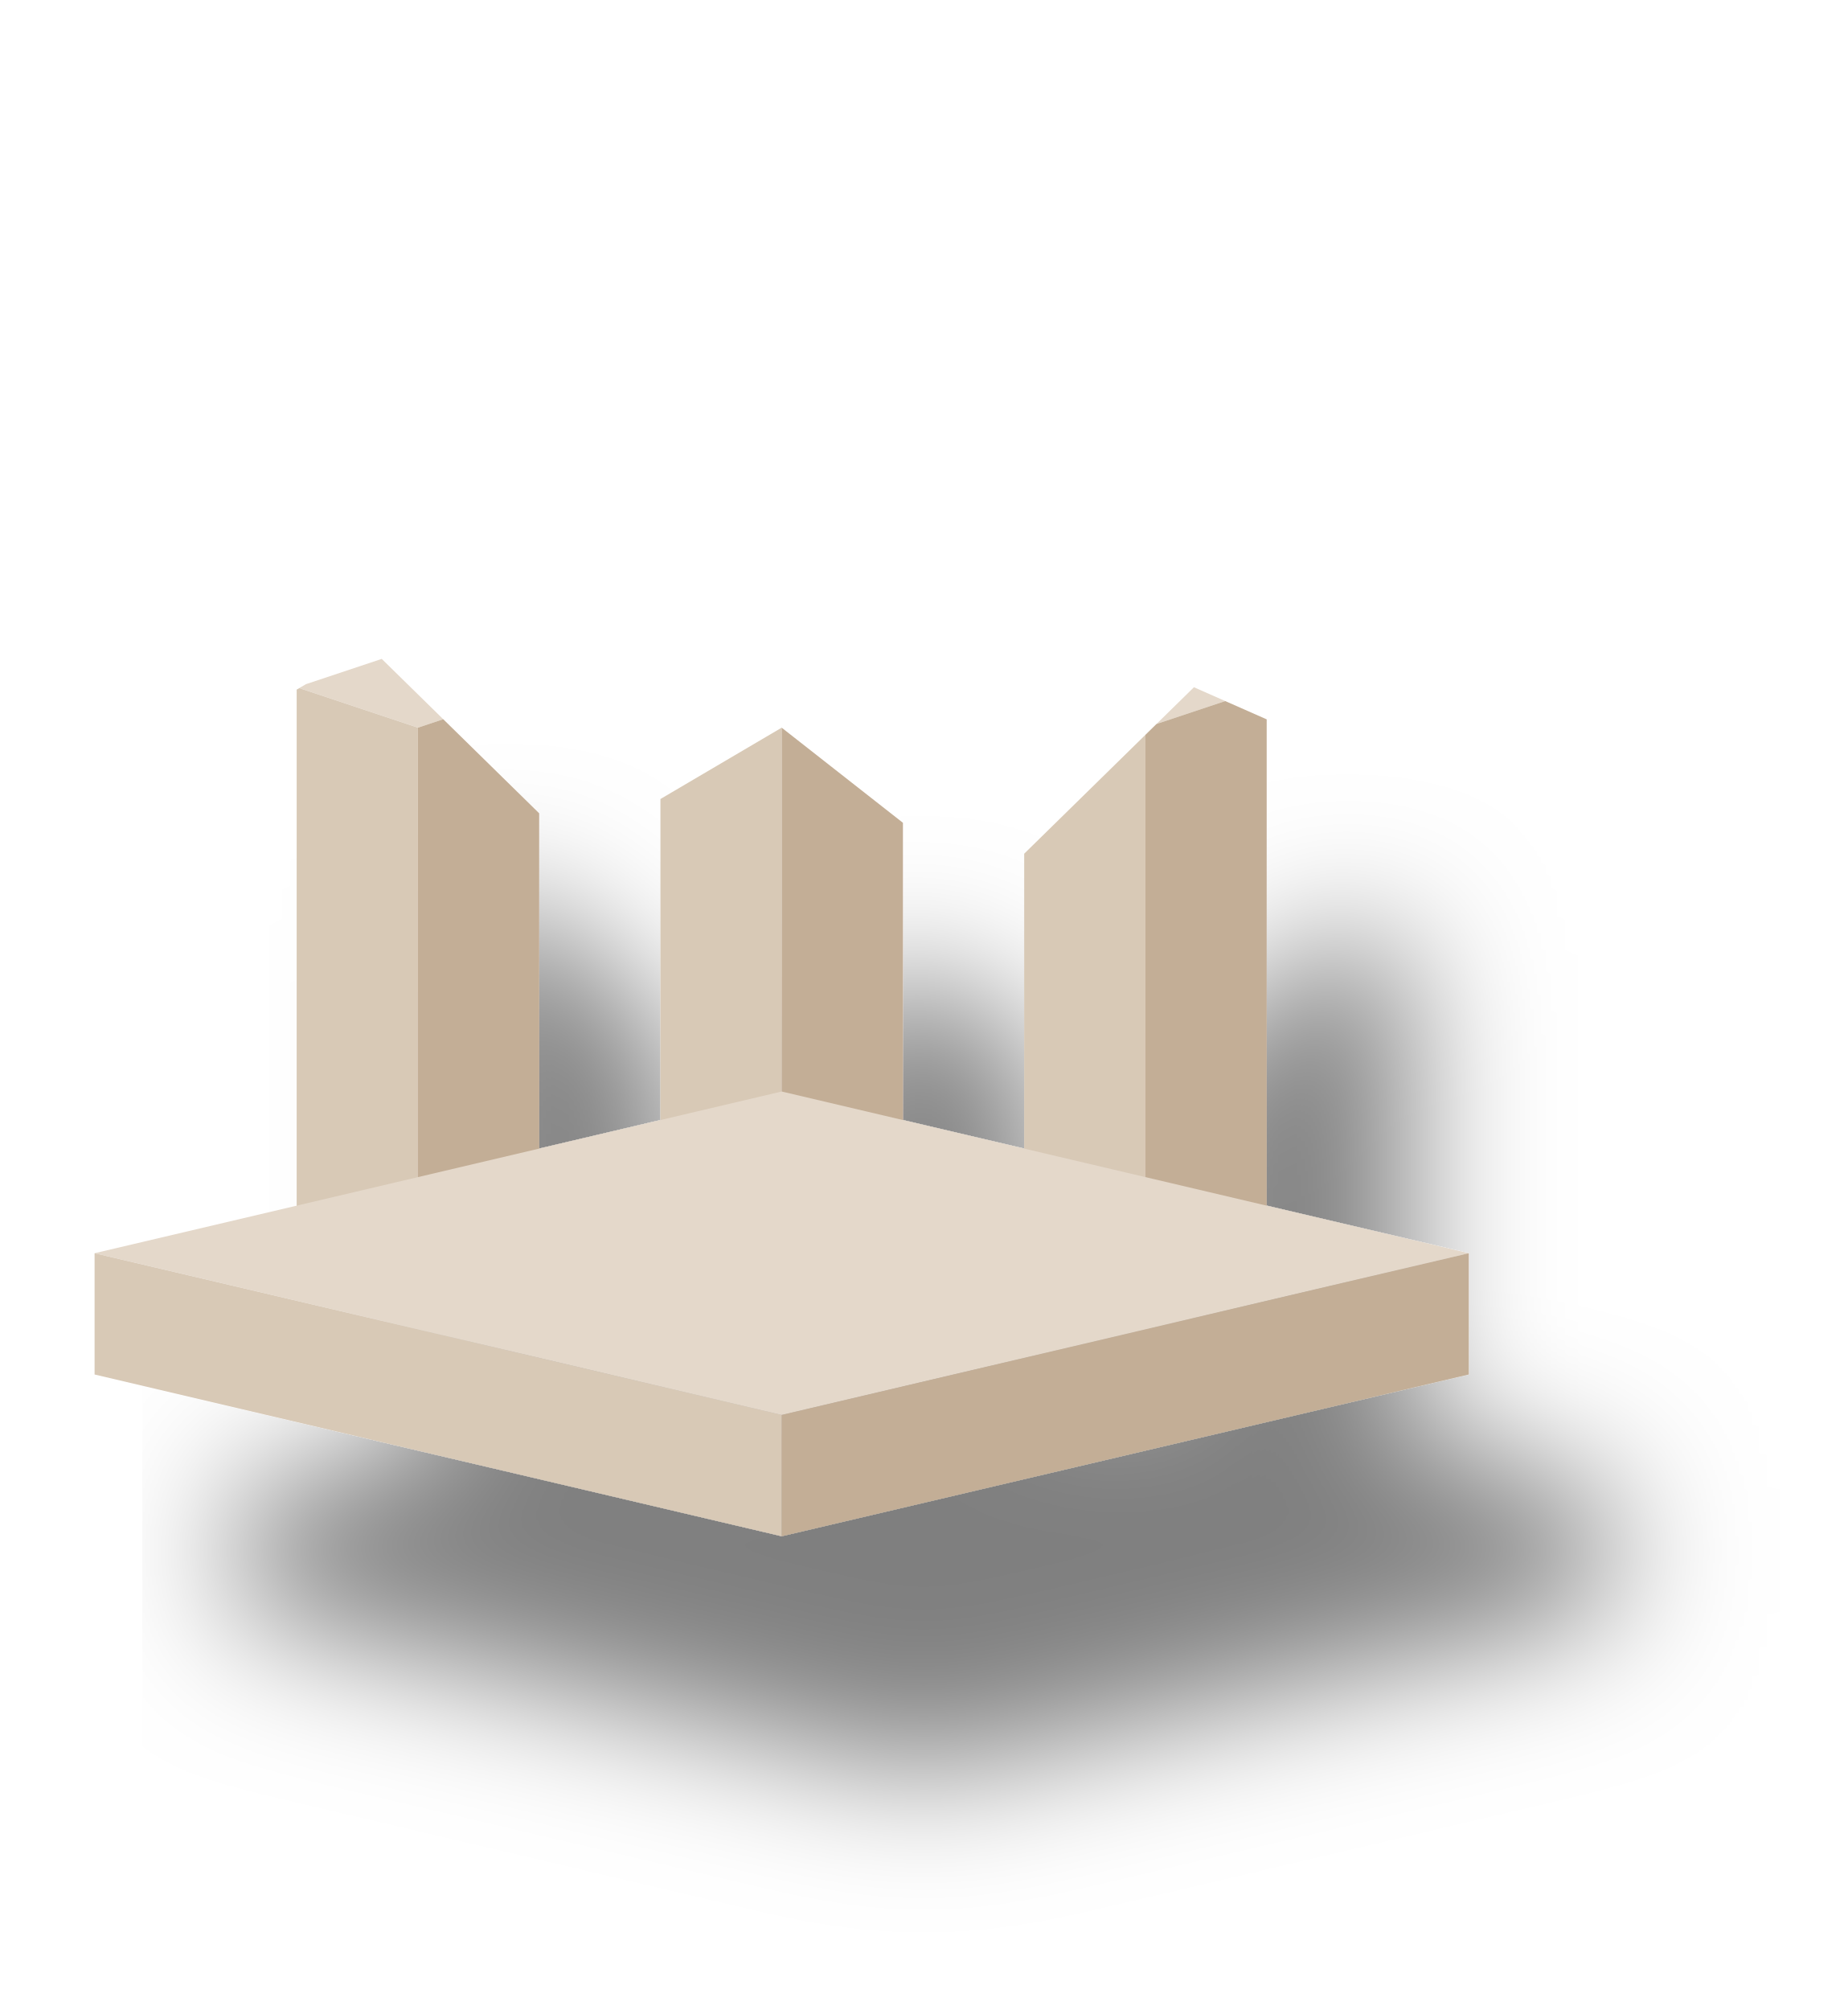
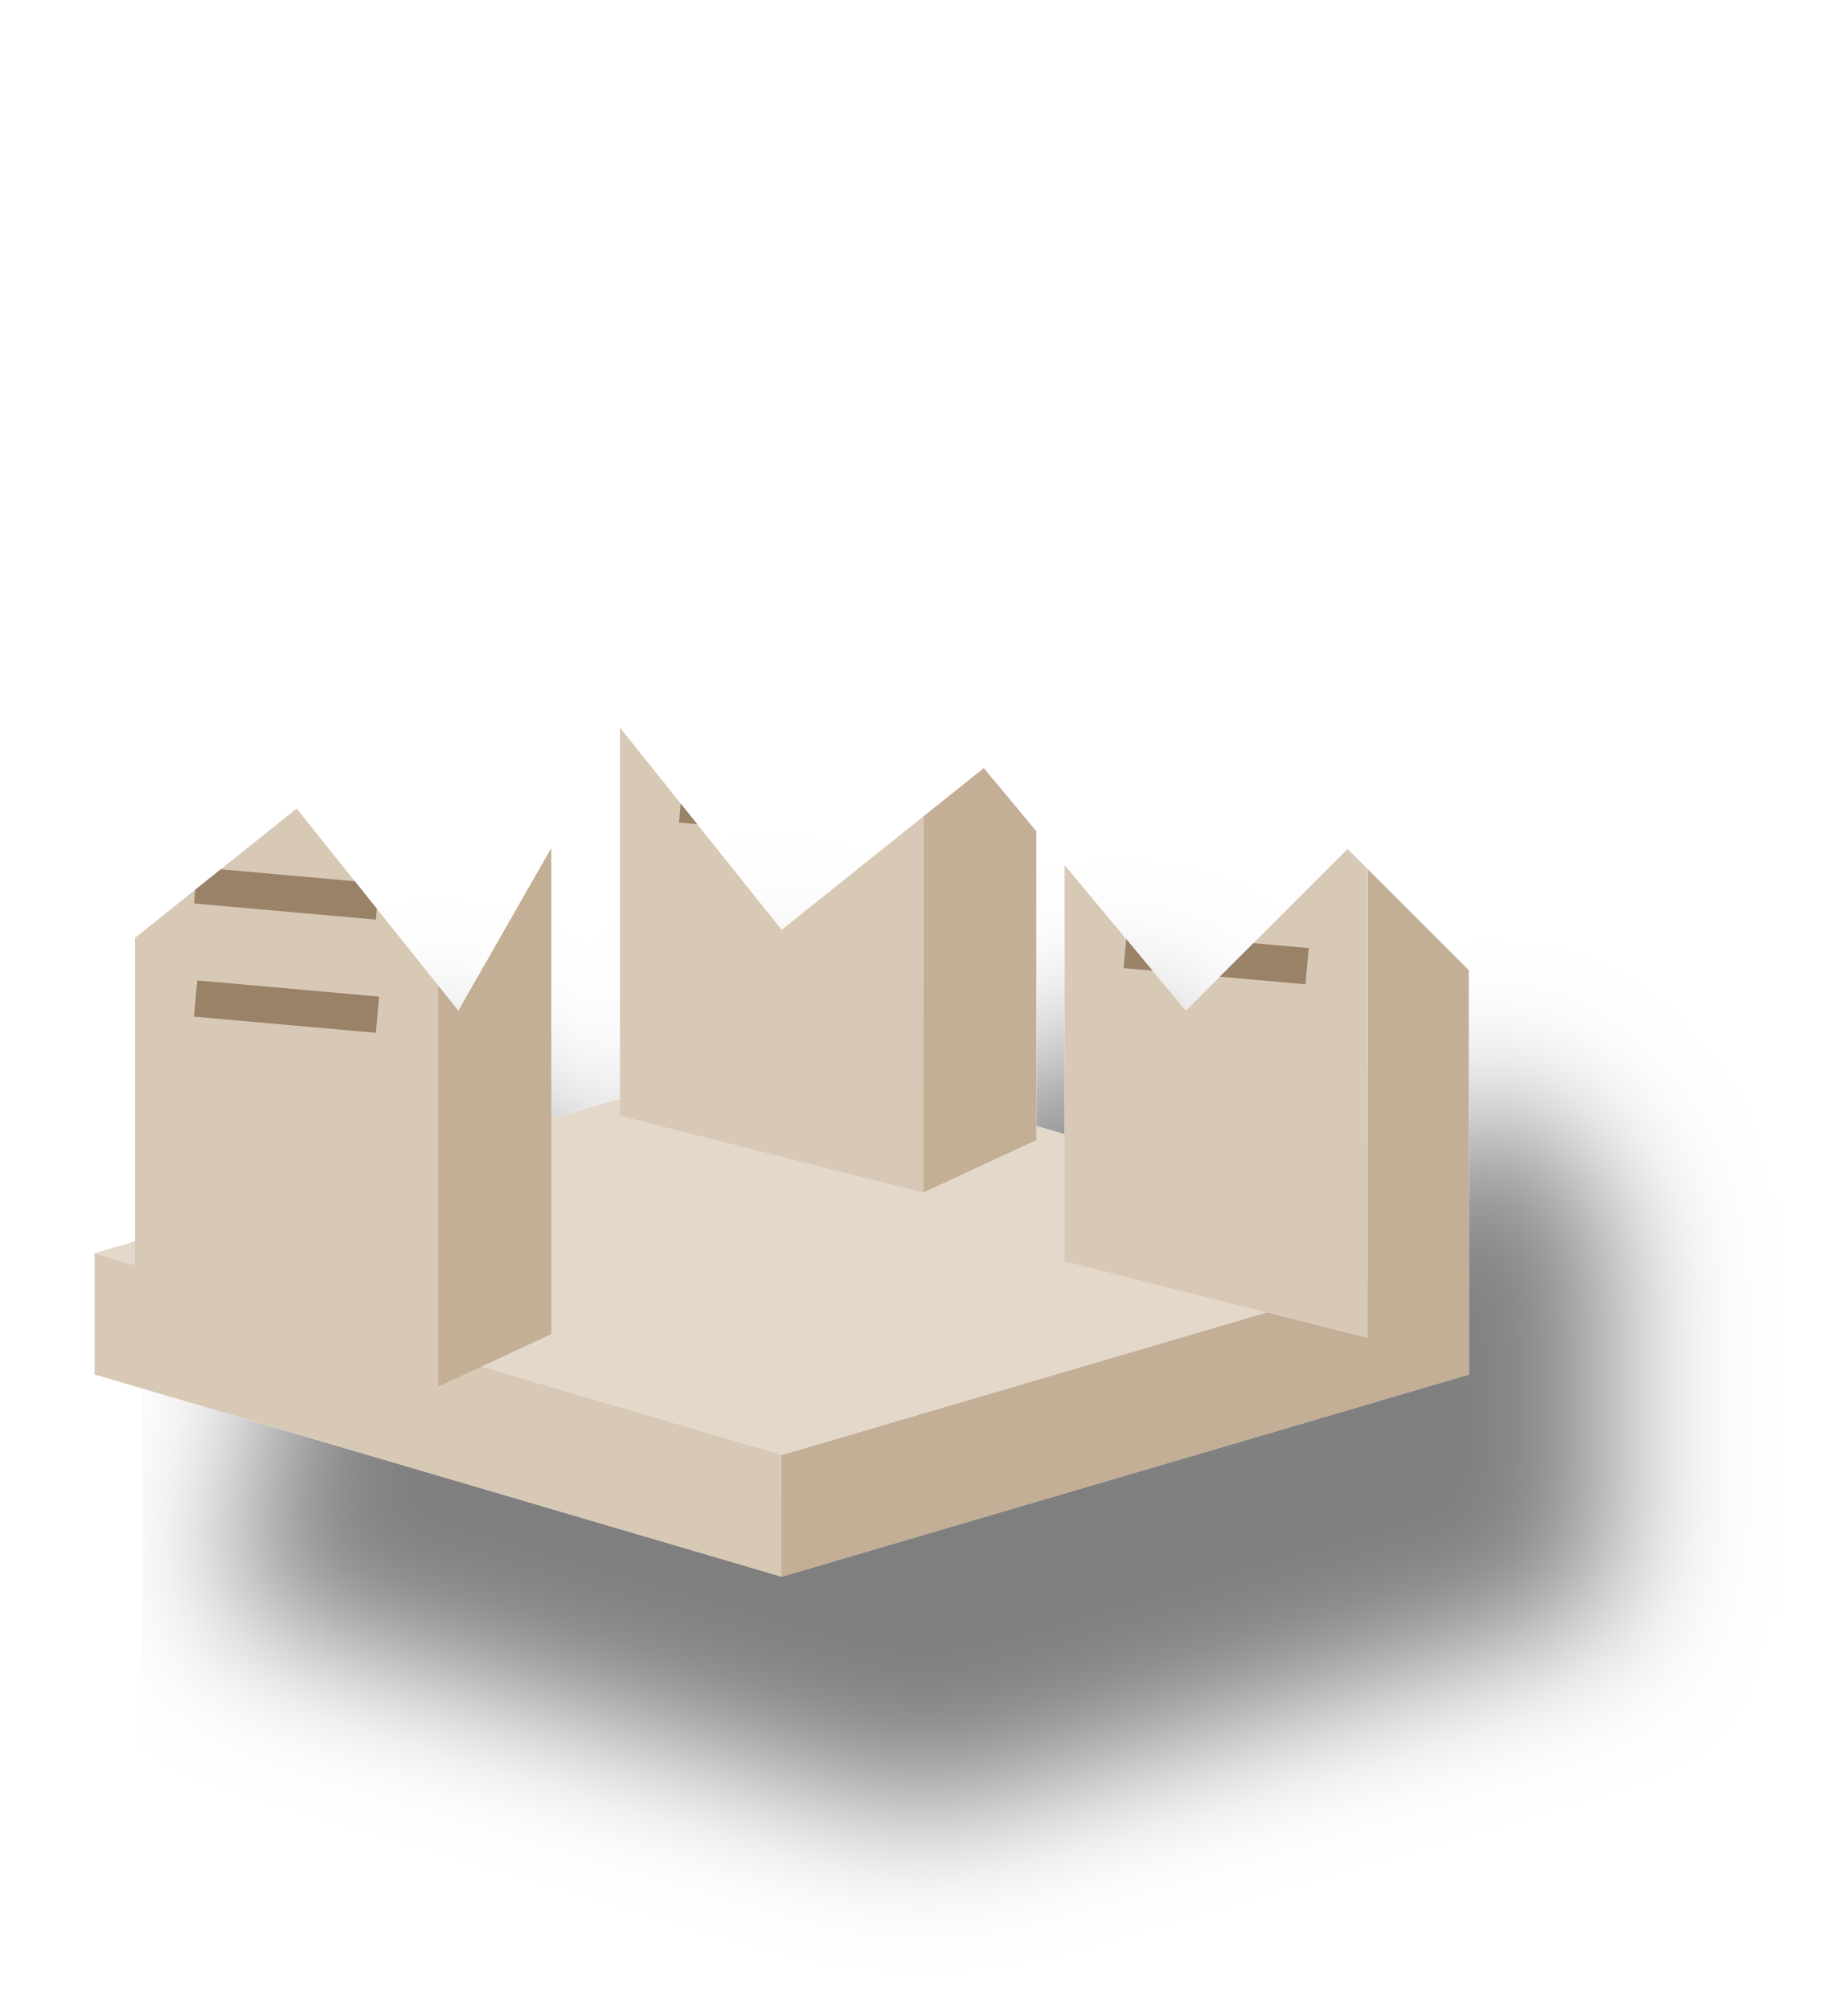
<svg xmlns="http://www.w3.org/2000/svg" width="45.72" height="49.72" viewBox="-2.34 0 45.72 49.72">
  <filter id="senka" filterUnits="userSpaceOnUse" x="-2.34" y="0" width="45.72" height="49.72">
    <feDropShadow dx="3.52" dy="5.86" stdDeviation="1.76" flood-color="#000" flood-opacity="0.5" />
  </filter>
  <g filter="url(#senka)">
    <defs>
      <clipPath id="prelom">
-         <polygon points="0,20 6.8,16 11.9,21 17.0,18 22.1,22 27.2,17 34,20 34,38 0,38" />
+         <polygon points="0,24 5,20 9,25 13,18 17,23 22,19 27,25 31,21 34,24 34,40 0,40" />
      </clipPath>
    </defs>
    <g clip-path="url(#prelom)">
-       <path fill="#e4d8ca" d="M2 12 17 2 32 12 17 15Z" />
-       <path fill="#d8c9b6" d="M2 12 17 15V18L2 15Z" />
-       <path fill="#c3ae96" d="M17 15 32 12V15L17 18Z" />
-       <path fill="#e4d8ca" d="M5 17l3-1 3 1-3 1Z" />
-       <path fill="#d8c9b6" d="M5 17l3 1v13l-3-1Z" />
-       <path fill="#c3ae96" d="M8 18l3-1v13l-3 1Z" />
-       <path fill="#e4d8ca" d="M14 17l3-1 3 1-3 1Z" />
-       <path fill="#d8c9b6" d="M14 17l3 1v13l-3-1Z" />
-       <path fill="#c3ae96" d="M17 18l3-1v13l-3 1Z" />
-       <path fill="#e4d8ca" d="M23 17l3-1 3 1-3 1Z" />
-       <path fill="#d8c9b6" d="M23 17l3 1v13l-3-1Z" />
-       <path fill="#c3ae96" d="M26 18l3-1v13l-3 1Z" />
-       <path fill="#e4d8ca" d="M0 31 17 27 34 31 17 35Z" />
-       <path fill="#d8c9b6" d="M0 31 17 35V38L0 34Z" />
-       <path fill="#c3ae96" d="M17 35 34 31V34L17 38Z" />
+       <path fill="#e4d8ca" d="M0 31 17 26 34 31 17 36Z" />
+       <path fill="#d8c9b6" d="M0 31 17 36V39L0 34Z" />
+       <path fill="#c3ae96" d="M17 36 34 31V34L17 39Z" />
+       <path fill="#c3ae96" d="M15.8 12.3Q19.6 8.7 23.3 12.3V28.2L20.5 29.5V13.6Z" />
+       <path fill="#d8c9b6" d="M13 13.6Q16.8 10 20.5 13.6V29.5L13 27.6Z" />
+       <path fill="none" stroke="#9a8269" stroke-width="0.9" d="M14.5 17.1 19 17.5M14.5 19.9 19 20.3" />
+       <path fill="#c3ae96" d="M3.8 17.1Q7.5 13.5 11.3 17.1V33L8.5 34.3V18.4Z" />
+       <path fill="#d8c9b6" d="M1 18.4Q4.8 14.8 8.5 18.4V34.3L1 32.4Z" />
+       <path fill="none" stroke="#9a8269" stroke-width="0.9" d="M2.5 21.9 7 22.3M2.5 24.7 7 25.1" />
+       <path fill="#c3ae96" d="M26.8 15.9Q30.6 12.3 34.3 15.9V31.8L31.5 33.1V17.2Z" />
+       <path fill="#d8c9b6" d="M24 17.2Q27.8 13.6 31.5 17.2V33.1L24 31.2Z" />
+       <path fill="none" stroke="#9a8269" stroke-width="0.9" d="M25.5 20.7 30 21.1M25.5 23.5 30 23.9" />
    </g>
  </g>
</svg>
